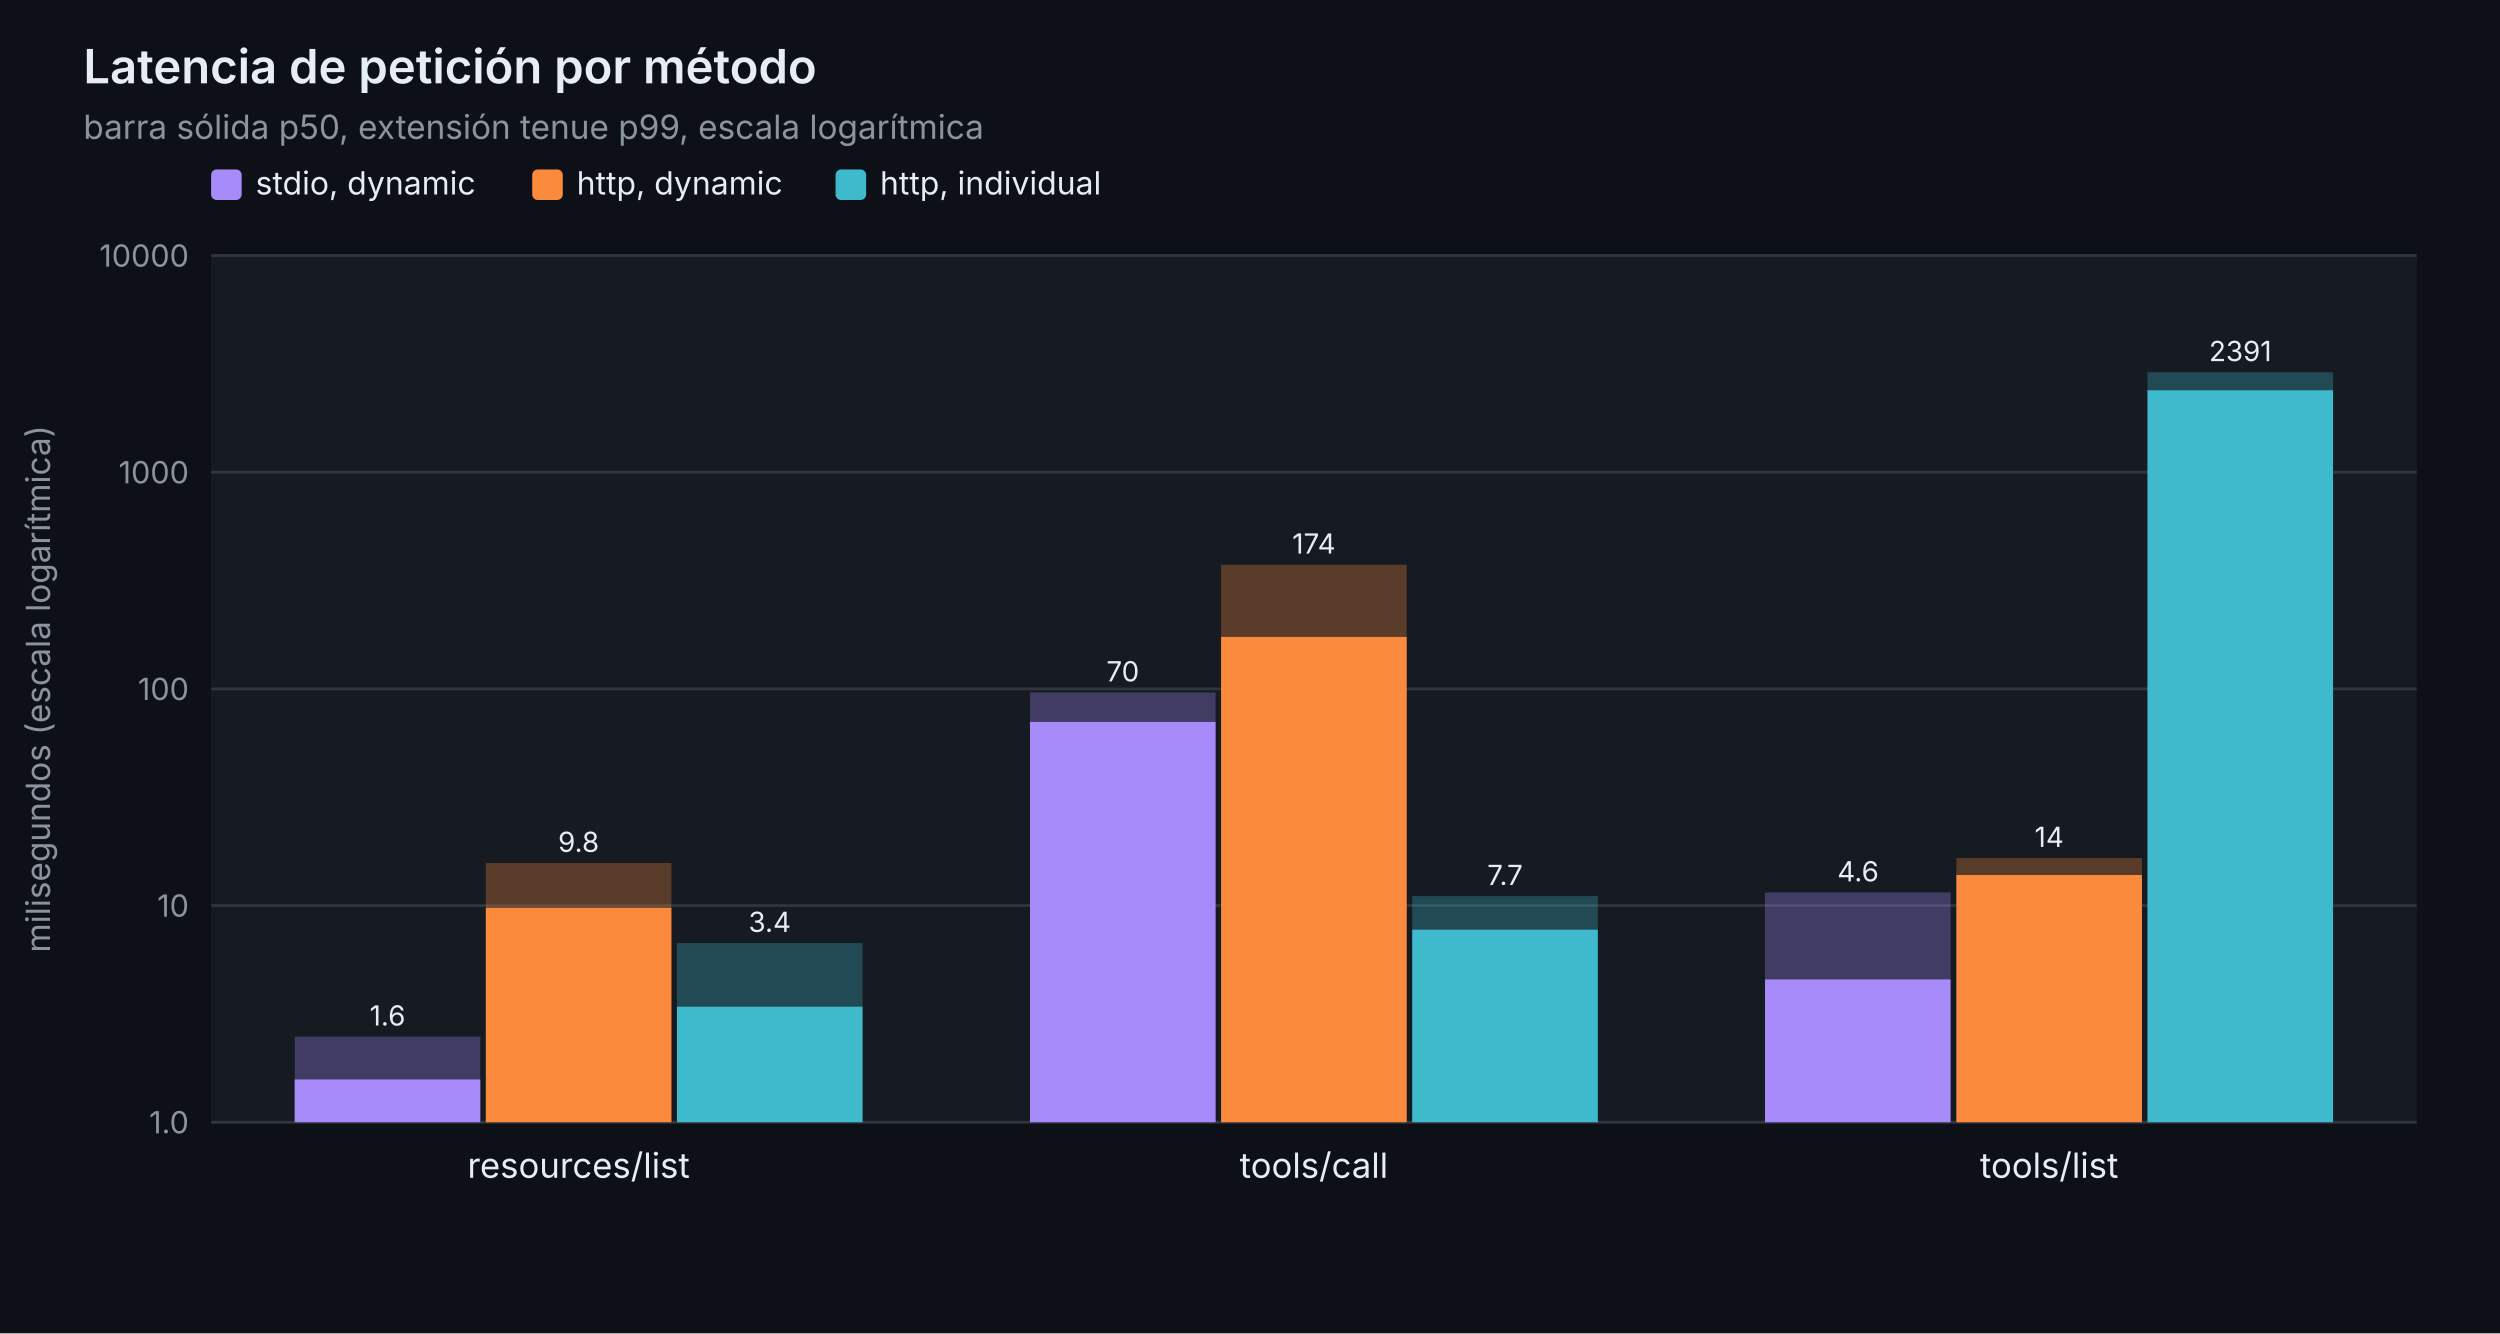
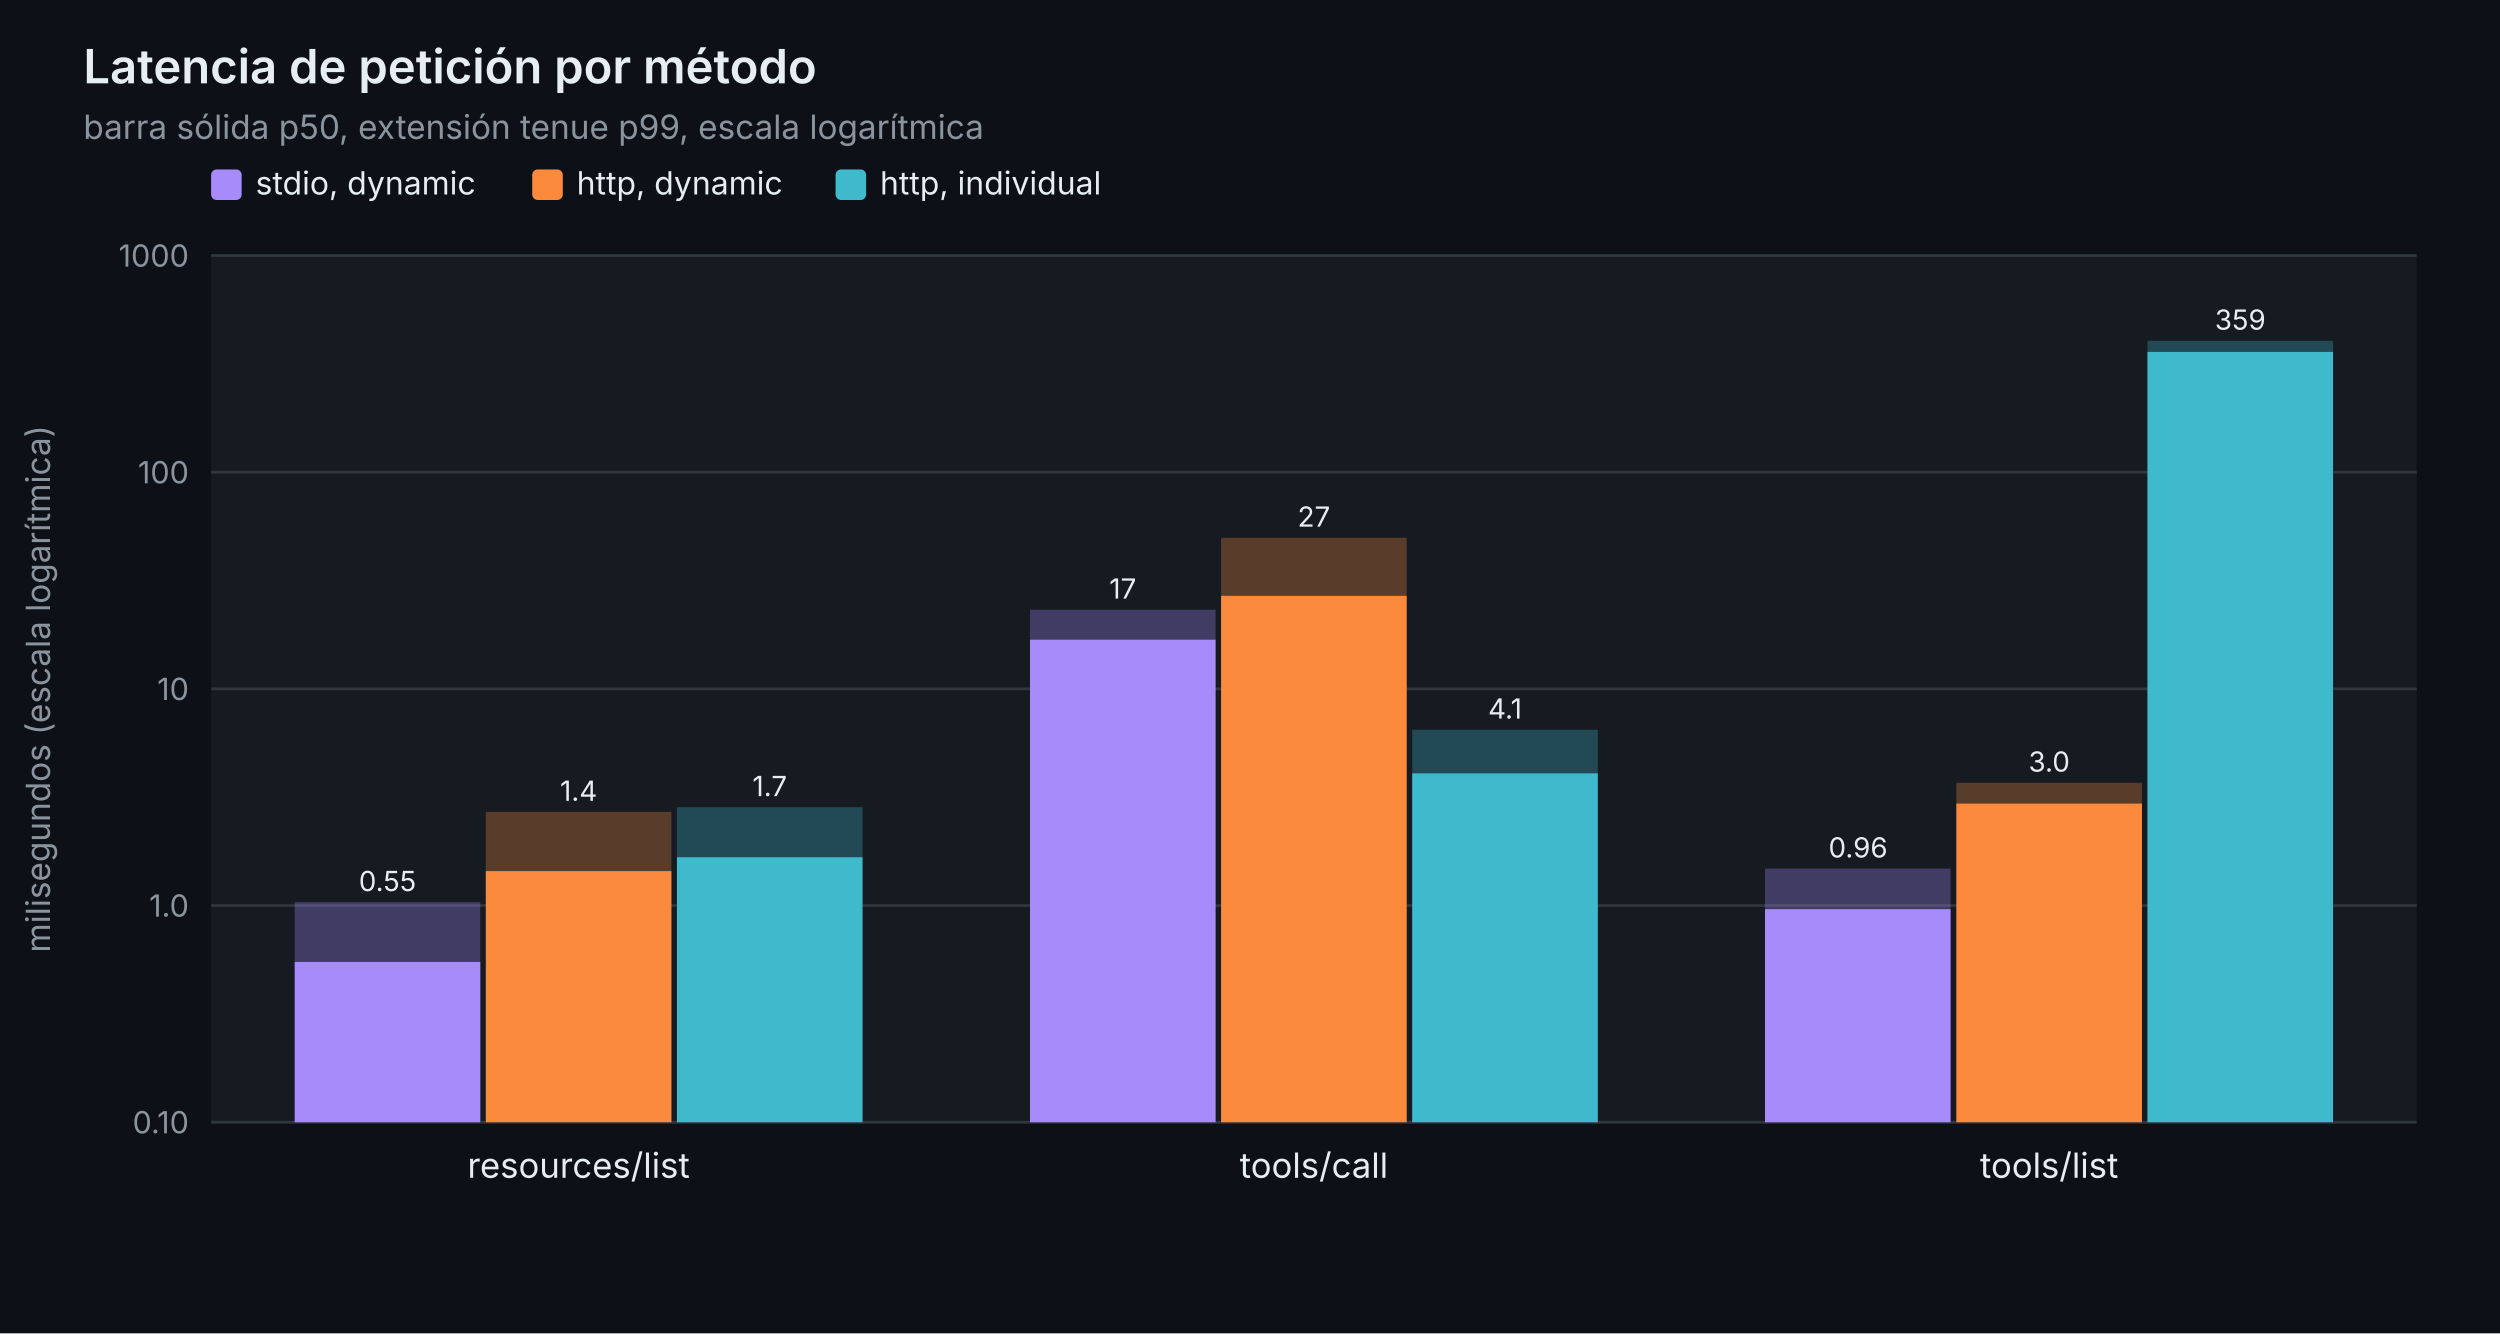
<svg xmlns="http://www.w3.org/2000/svg" viewBox="0 0 900 480" width="900" height="480" role="img" aria-label="Latencia de petición por método. barra sólida p50, extensión tenue p99, escala logarítmica">
  <rect width="900" height="480" fill="#0d1117" />
  <text x="30" y="30" font-family="ui-sans-serif,system-ui,-apple-system,Segoe UI,sans-serif" font-size="17" font-weight="600" fill="#e6edf3">Latencia de petición por método</text>
  <text x="30" y="50" font-family="ui-sans-serif,system-ui,-apple-system,Segoe UI,sans-serif" font-size="12" fill="#8b949e">barra sólida p50, extensión tenue p99, escala logarítmica</text>
  <rect x="76" y="92" width="794" height="312" fill="#161b22" />
  <rect x="76.0" y="61.0" width="11" height="11" rx="2" fill="#a78bfa" />
  <text x="92.0" y="70.0" font-family="ui-sans-serif,system-ui,-apple-system,Segoe UI,sans-serif" font-size="11.5" fill="#e6edf3">stdio, dynamic</text>
  <rect x="191.6" y="61.0" width="11" height="11" rx="2" fill="#fc8a3d" />
  <text x="207.6" y="70.0" font-family="ui-sans-serif,system-ui,-apple-system,Segoe UI,sans-serif" font-size="11.5" fill="#e6edf3">http, dynamic</text>
  <rect x="300.8" y="61.0" width="11" height="11" rx="2" fill="#3fb9cc" />
  <text x="316.8" y="70.0" font-family="ui-sans-serif,system-ui,-apple-system,Segoe UI,sans-serif" font-size="11.5" fill="#e6edf3">http, individual</text>
  <line x1="76" y1="404.0" x2="870" y2="404.0" stroke="#30363d" stroke-width="1" />
-   <text x="68" y="408.0" font-family="ui-sans-serif,system-ui,-apple-system,Segoe UI,sans-serif" font-size="11" text-anchor="end" fill="#8b949e">1.0</text>
+   <text x="68" y="408.0" font-family="ui-sans-serif,system-ui,-apple-system,Segoe UI,sans-serif" font-size="11" text-anchor="end" fill="#8b949e">0.10</text>
  <line x1="76" y1="326.0" x2="870" y2="326.0" stroke="#30363d" stroke-width="1" />
-   <text x="68" y="330.0" font-family="ui-sans-serif,system-ui,-apple-system,Segoe UI,sans-serif" font-size="11" text-anchor="end" fill="#8b949e">10</text>
+   <text x="68" y="330.0" font-family="ui-sans-serif,system-ui,-apple-system,Segoe UI,sans-serif" font-size="11" text-anchor="end" fill="#8b949e">1.0</text>
  <line x1="76" y1="248.0" x2="870" y2="248.0" stroke="#30363d" stroke-width="1" />
-   <text x="68" y="252.0" font-family="ui-sans-serif,system-ui,-apple-system,Segoe UI,sans-serif" font-size="11" text-anchor="end" fill="#8b949e">100</text>
+   <text x="68" y="252.0" font-family="ui-sans-serif,system-ui,-apple-system,Segoe UI,sans-serif" font-size="11" text-anchor="end" fill="#8b949e">10</text>
  <line x1="76" y1="170.0" x2="870" y2="170.0" stroke="#30363d" stroke-width="1" />
-   <text x="68" y="174.0" font-family="ui-sans-serif,system-ui,-apple-system,Segoe UI,sans-serif" font-size="11" text-anchor="end" fill="#8b949e">1000</text>
+   <text x="68" y="174.0" font-family="ui-sans-serif,system-ui,-apple-system,Segoe UI,sans-serif" font-size="11" text-anchor="end" fill="#8b949e">100</text>
  <line x1="76" y1="92.0" x2="870" y2="92.0" stroke="#30363d" stroke-width="1" />
-   <text x="68" y="96.0" font-family="ui-sans-serif,system-ui,-apple-system,Segoe UI,sans-serif" font-size="11" text-anchor="end" fill="#8b949e">10000</text>
+   <text x="68" y="96.0" font-family="ui-sans-serif,system-ui,-apple-system,Segoe UI,sans-serif" font-size="11" text-anchor="end" fill="#8b949e">1000</text>
  <text x="18" y="248.0" font-family="ui-sans-serif,system-ui,-apple-system,Segoe UI,sans-serif" font-size="12" fill="#8b949e" text-anchor="middle" transform="rotate(-90 18 248.0)">milisegundos (escala logarítmica)</text>
-   <rect x="106.1" y="373.2" width="66.8" height="30.8" fill="#a78bfa" fill-opacity="0.3" />
-   <rect x="106.1" y="388.6" width="66.8" height="15.4" fill="#a78bfa" />
-   <text x="139.5" y="369.2" font-family="ui-sans-serif,system-ui,-apple-system,Segoe UI,sans-serif" font-size="10" text-anchor="middle" fill="#e6edf3">1.6</text>
-   <rect x="174.9" y="310.7" width="66.8" height="93.3" fill="#fc8a3d" fill-opacity="0.3" />
-   <rect x="174.9" y="326.8" width="66.8" height="77.2" fill="#fc8a3d" />
-   <text x="208.3" y="306.7" font-family="ui-sans-serif,system-ui,-apple-system,Segoe UI,sans-serif" font-size="10" text-anchor="middle" fill="#e6edf3">9.8</text>
-   <rect x="243.7" y="339.5" width="66.8" height="64.5" fill="#3fb9cc" fill-opacity="0.3" />
-   <rect x="243.7" y="362.4" width="66.8" height="41.6" fill="#3fb9cc" />
-   <text x="277.1" y="335.5" font-family="ui-sans-serif,system-ui,-apple-system,Segoe UI,sans-serif" font-size="10" text-anchor="middle" fill="#e6edf3">3.4</text>
+   <rect x="106.1" y="324.8" width="66.8" height="79.2" fill="#a78bfa" fill-opacity="0.3" />
+   <rect x="106.1" y="346.3" width="66.8" height="57.7" fill="#a78bfa" />
+   <text x="139.5" y="320.8" font-family="ui-sans-serif,system-ui,-apple-system,Segoe UI,sans-serif" font-size="10" text-anchor="middle" fill="#e6edf3">0.55</text>
+   <rect x="174.9" y="292.3" width="66.8" height="111.7" fill="#fc8a3d" fill-opacity="0.3" />
+   <rect x="174.9" y="313.6" width="66.8" height="90.4" fill="#fc8a3d" />
+   <text x="208.3" y="288.3" font-family="ui-sans-serif,system-ui,-apple-system,Segoe UI,sans-serif" font-size="10" text-anchor="middle" fill="#e6edf3">1.4</text>
+   <rect x="243.7" y="290.6" width="66.8" height="113.4" fill="#3fb9cc" fill-opacity="0.3" />
+   <rect x="243.7" y="308.6" width="66.8" height="95.4" fill="#3fb9cc" />
+   <text x="277.1" y="286.6" font-family="ui-sans-serif,system-ui,-apple-system,Segoe UI,sans-serif" font-size="10" text-anchor="middle" fill="#e6edf3">1.7</text>
  <text x="208.3" y="424" font-family="ui-sans-serif,system-ui,-apple-system,Segoe UI,sans-serif" font-size="12.5" text-anchor="middle" fill="#e6edf3">resources/list</text>
-   <rect x="370.8" y="249.3" width="66.8" height="154.7" fill="#a78bfa" fill-opacity="0.3" />
-   <rect x="370.8" y="259.9" width="66.8" height="144.1" fill="#a78bfa" />
-   <text x="404.2" y="245.3" font-family="ui-sans-serif,system-ui,-apple-system,Segoe UI,sans-serif" font-size="10" text-anchor="middle" fill="#e6edf3">70</text>
-   <rect x="439.6" y="203.3" width="66.8" height="200.7" fill="#fc8a3d" fill-opacity="0.3" />
-   <rect x="439.6" y="229.3" width="66.8" height="174.7" fill="#fc8a3d" />
-   <text x="473.0" y="199.3" font-family="ui-sans-serif,system-ui,-apple-system,Segoe UI,sans-serif" font-size="10" text-anchor="middle" fill="#e6edf3">174</text>
-   <rect x="508.4" y="322.6" width="66.8" height="81.4" fill="#3fb9cc" fill-opacity="0.3" />
-   <rect x="508.4" y="334.7" width="66.8" height="69.3" fill="#3fb9cc" />
-   <text x="541.8" y="318.6" font-family="ui-sans-serif,system-ui,-apple-system,Segoe UI,sans-serif" font-size="10" text-anchor="middle" fill="#e6edf3">7.7</text>
+   <rect x="370.8" y="219.5" width="66.8" height="184.5" fill="#a78bfa" fill-opacity="0.3" />
+   <rect x="370.8" y="230.3" width="66.8" height="173.7" fill="#a78bfa" />
+   <text x="404.2" y="215.5" font-family="ui-sans-serif,system-ui,-apple-system,Segoe UI,sans-serif" font-size="10" text-anchor="middle" fill="#e6edf3">17</text>
+   <rect x="439.6" y="193.6" width="66.8" height="210.4" fill="#fc8a3d" fill-opacity="0.3" />
+   <rect x="439.6" y="214.5" width="66.8" height="189.5" fill="#fc8a3d" />
+   <text x="473.0" y="189.6" font-family="ui-sans-serif,system-ui,-apple-system,Segoe UI,sans-serif" font-size="10" text-anchor="middle" fill="#e6edf3">27</text>
+   <rect x="508.4" y="262.7" width="66.8" height="141.3" fill="#3fb9cc" fill-opacity="0.3" />
+   <rect x="508.4" y="278.4" width="66.8" height="125.6" fill="#3fb9cc" />
+   <text x="541.8" y="258.7" font-family="ui-sans-serif,system-ui,-apple-system,Segoe UI,sans-serif" font-size="10" text-anchor="middle" fill="#e6edf3">4.1</text>
  <text x="473.0" y="424" font-family="ui-sans-serif,system-ui,-apple-system,Segoe UI,sans-serif" font-size="12.5" text-anchor="middle" fill="#e6edf3">tools/call</text>
-   <rect x="635.4" y="321.3" width="66.8" height="82.7" fill="#a78bfa" fill-opacity="0.3" />
-   <rect x="635.4" y="352.6" width="66.8" height="51.4" fill="#a78bfa" />
-   <text x="668.9" y="317.3" font-family="ui-sans-serif,system-ui,-apple-system,Segoe UI,sans-serif" font-size="10" text-anchor="middle" fill="#e6edf3">4.6</text>
-   <rect x="704.3" y="308.9" width="66.8" height="95.1" fill="#fc8a3d" fill-opacity="0.3" />
-   <rect x="704.3" y="315.0" width="66.8" height="89.0" fill="#fc8a3d" />
-   <text x="737.7" y="304.9" font-family="ui-sans-serif,system-ui,-apple-system,Segoe UI,sans-serif" font-size="10" text-anchor="middle" fill="#e6edf3">14</text>
-   <rect x="773.1" y="134.0" width="66.8" height="270.0" fill="#3fb9cc" fill-opacity="0.3" />
-   <rect x="773.1" y="140.5" width="66.8" height="263.5" fill="#3fb9cc" />
-   <text x="806.5" y="130.0" font-family="ui-sans-serif,system-ui,-apple-system,Segoe UI,sans-serif" font-size="10" text-anchor="middle" fill="#e6edf3">2391</text>
+   <rect x="635.4" y="312.7" width="66.8" height="91.3" fill="#a78bfa" fill-opacity="0.3" />
+   <rect x="635.4" y="327.3" width="66.8" height="76.7" fill="#a78bfa" />
+   <text x="668.9" y="308.7" font-family="ui-sans-serif,system-ui,-apple-system,Segoe UI,sans-serif" font-size="10" text-anchor="middle" fill="#e6edf3">0.96</text>
+   <rect x="704.3" y="281.8" width="66.8" height="122.2" fill="#fc8a3d" fill-opacity="0.3" />
+   <rect x="704.3" y="289.3" width="66.8" height="114.7" fill="#fc8a3d" />
+   <text x="737.7" y="277.8" font-family="ui-sans-serif,system-ui,-apple-system,Segoe UI,sans-serif" font-size="10" text-anchor="middle" fill="#e6edf3">3.0</text>
+   <rect x="773.1" y="122.7" width="66.8" height="281.3" fill="#3fb9cc" fill-opacity="0.3" />
+   <rect x="773.1" y="126.7" width="66.8" height="277.3" fill="#3fb9cc" />
+   <text x="806.5" y="118.7" font-family="ui-sans-serif,system-ui,-apple-system,Segoe UI,sans-serif" font-size="10" text-anchor="middle" fill="#e6edf3">359</text>
  <text x="737.7" y="424" font-family="ui-sans-serif,system-ui,-apple-system,Segoe UI,sans-serif" font-size="12.5" text-anchor="middle" fill="#e6edf3">tools/list</text>
</svg>
